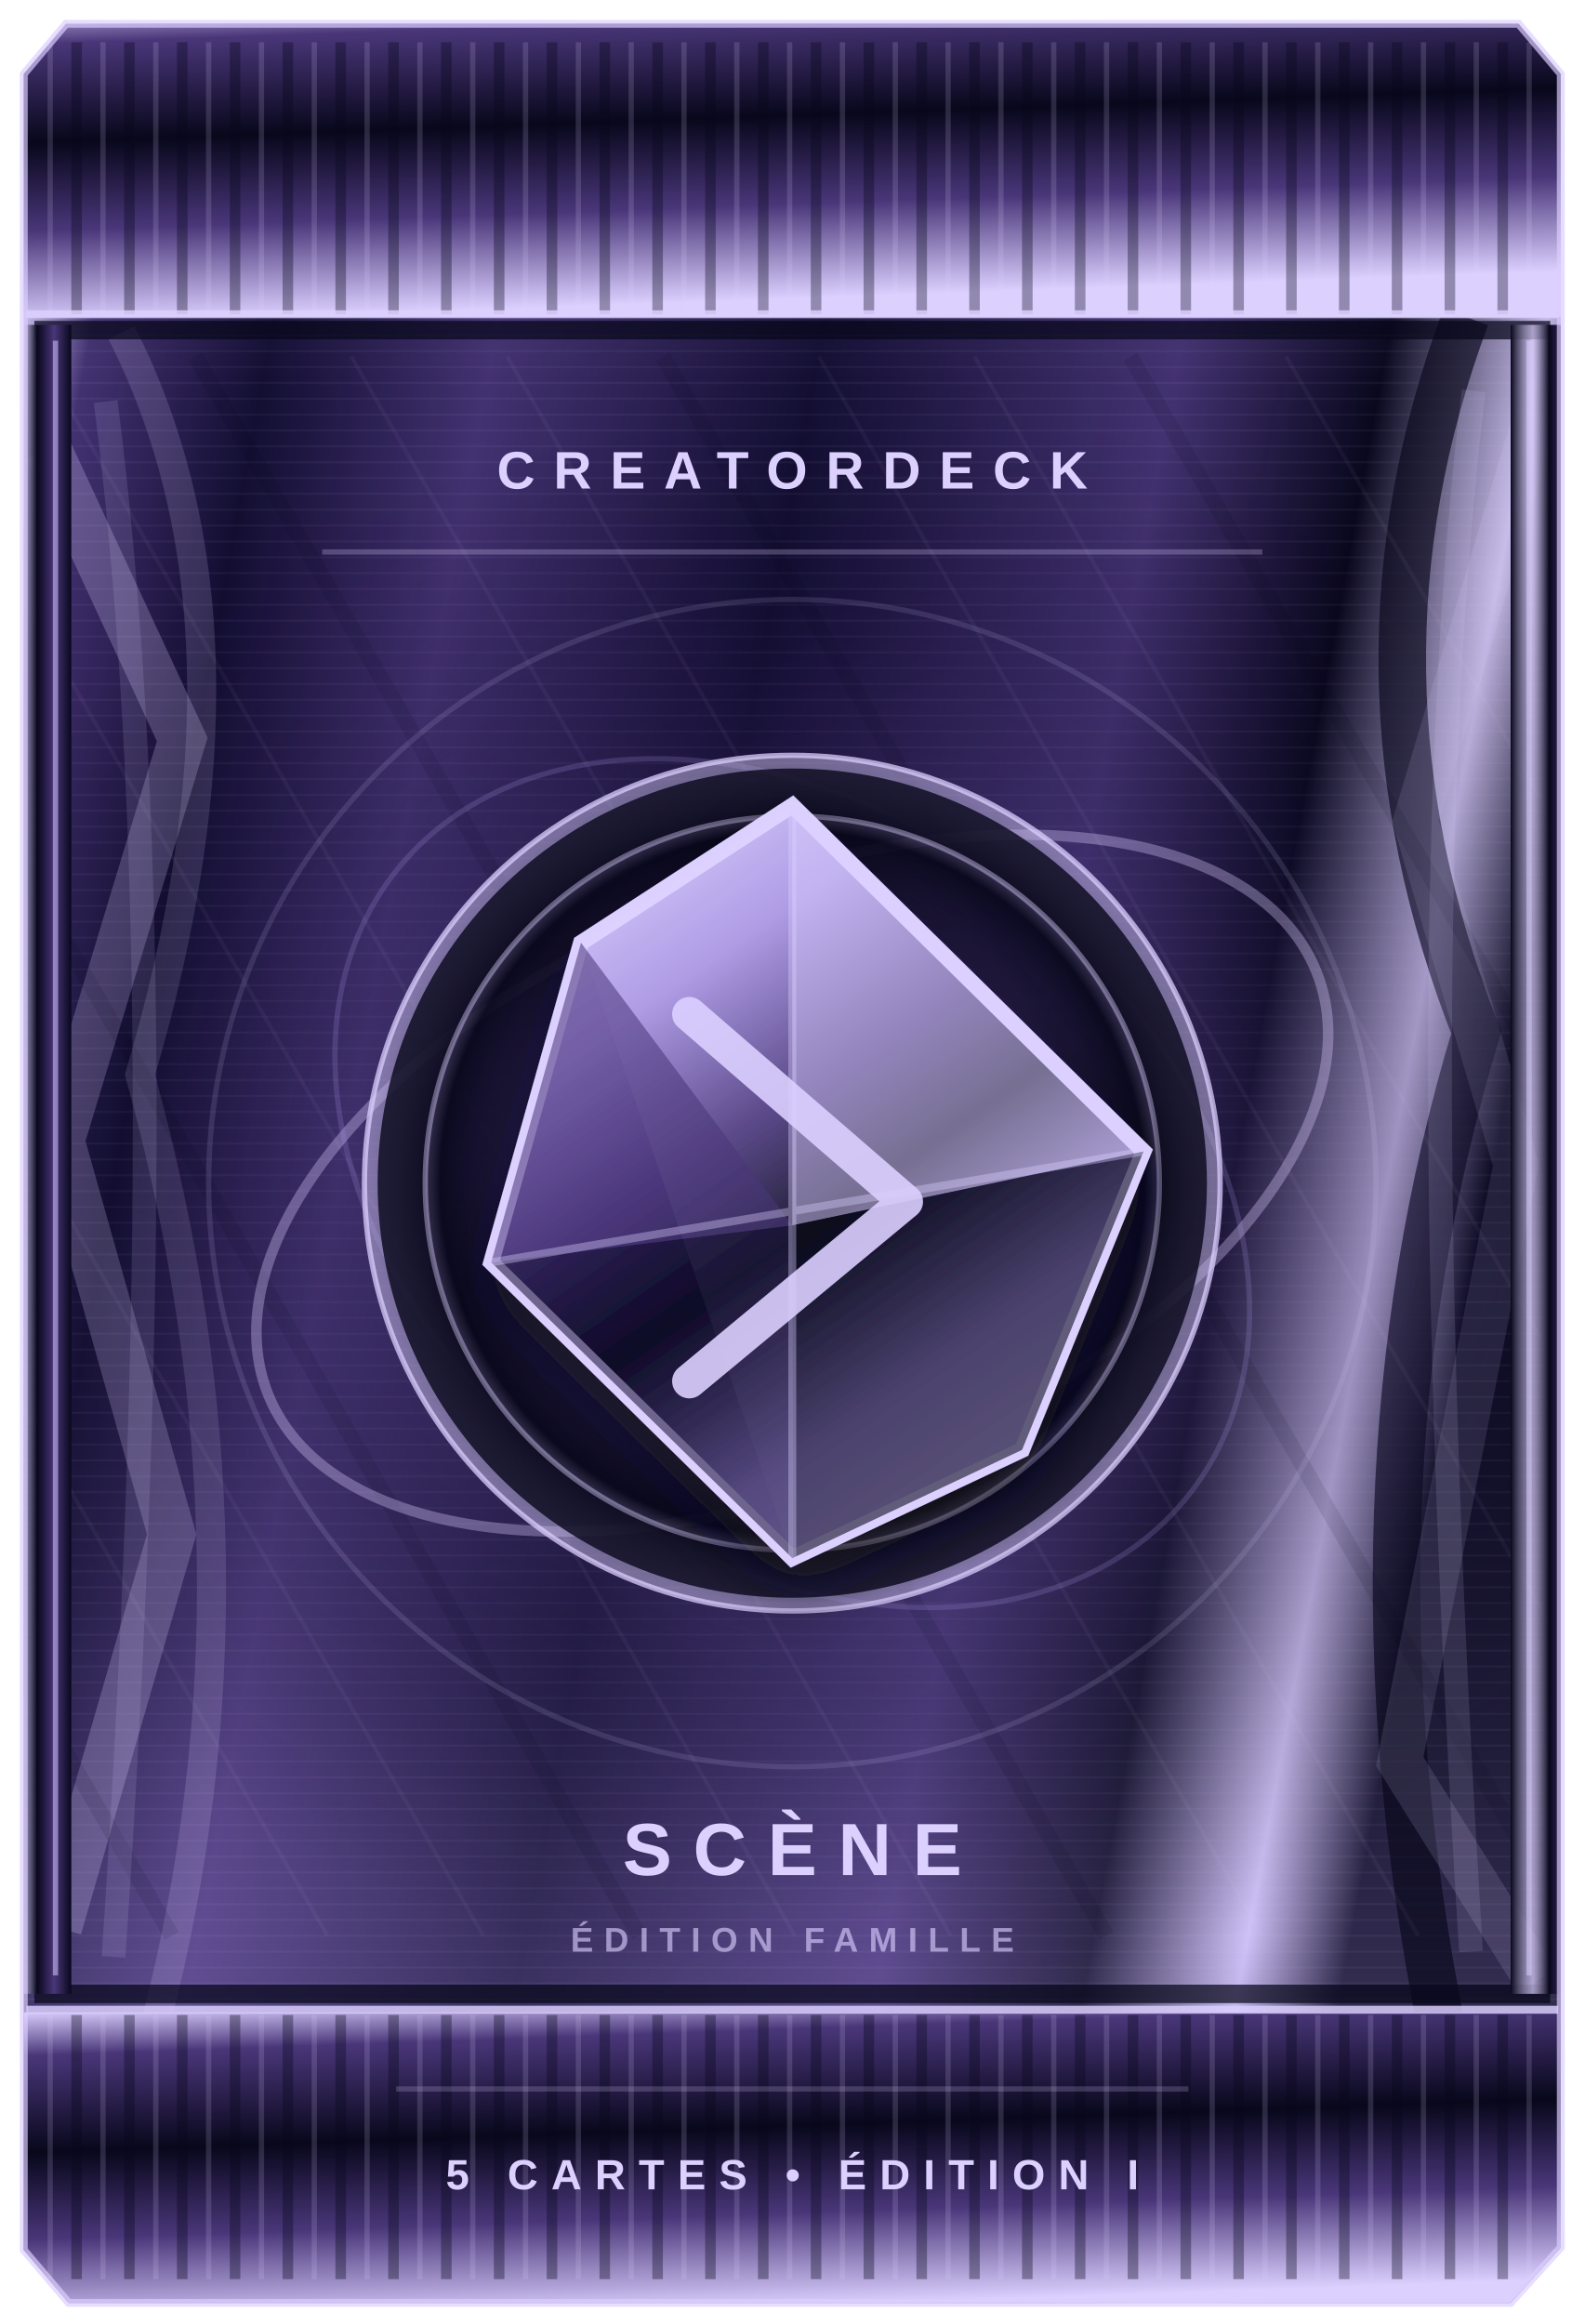
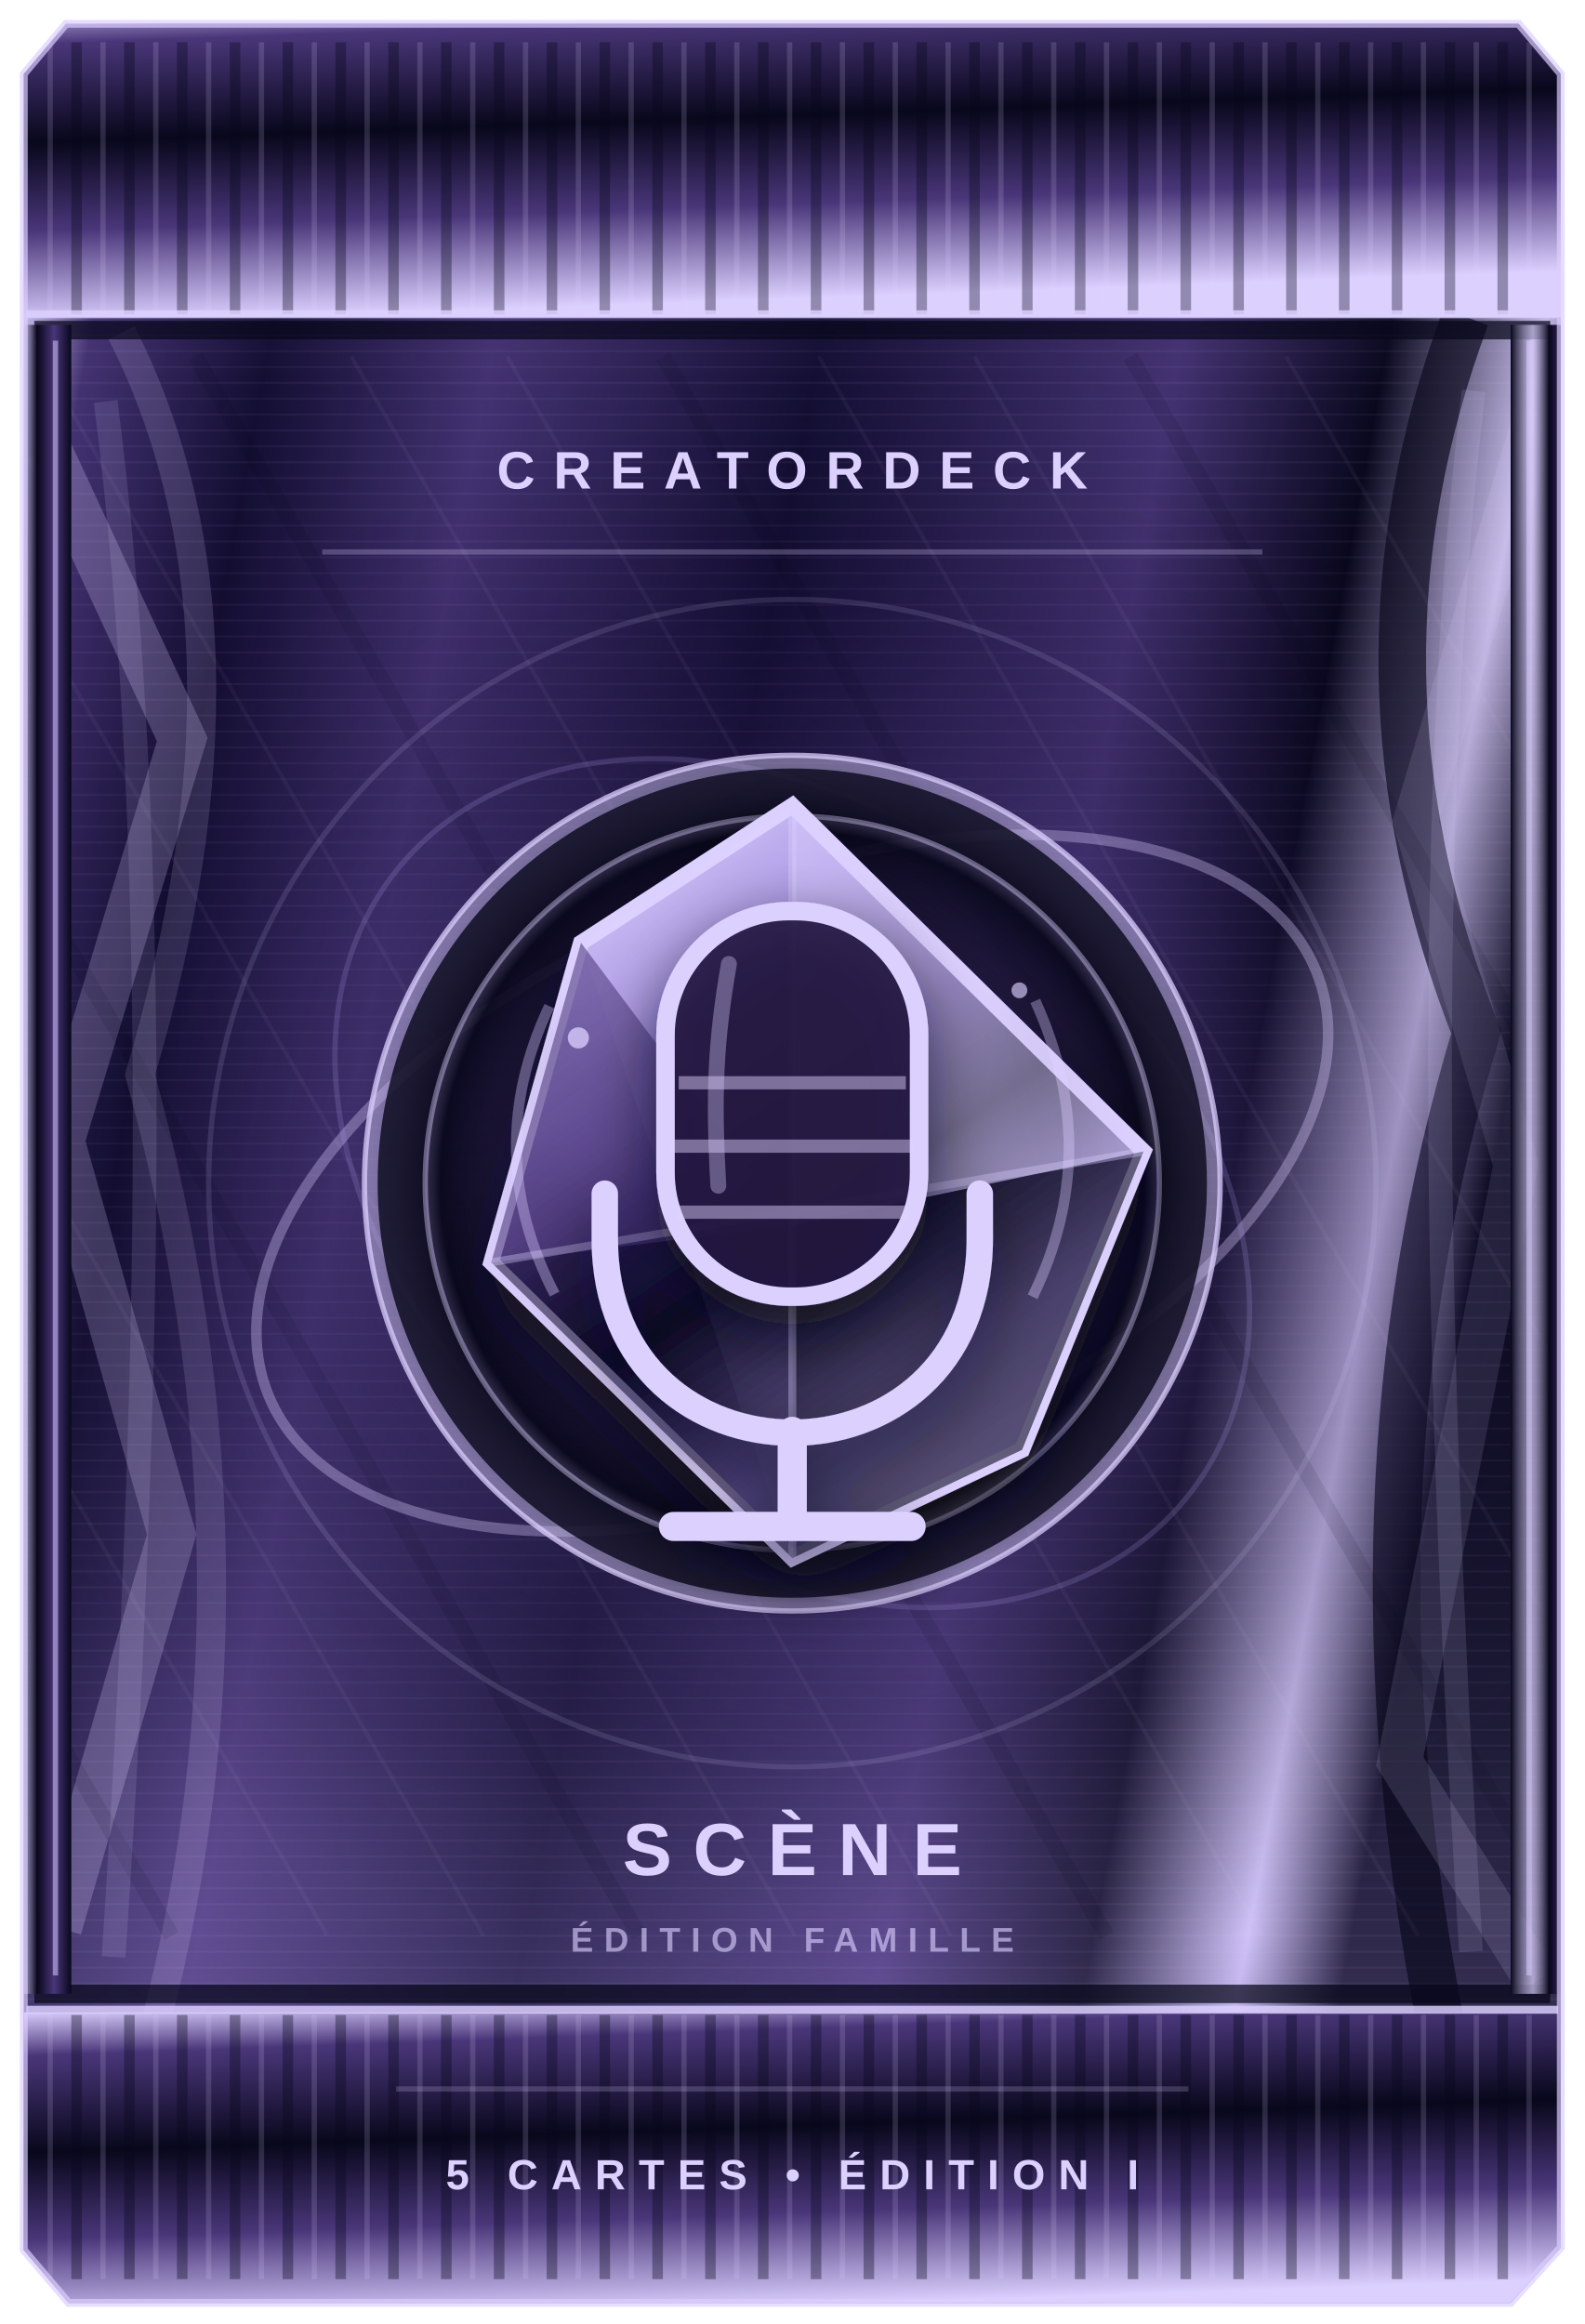
<svg xmlns="http://www.w3.org/2000/svg" width="600" height="880" viewBox="0 0 600 880">
  <defs>
    <clipPath id="foil">
      <path d="M25 9H575L591 28V851L572 872H26L9 852V28Z" />
    </clipPath>
    <linearGradient id="laminate" x1="0" y1="0" x2="1" y2=".27">
      <stop offset="0" stop-color="#08071b" />
      <stop offset=".055" stop-color="#dcd0ff" />
      <stop offset=".095" stop-color="#493679" />
      <stop offset=".2" stop-color="#130e32" />
      <stop offset=".33" stop-color="#493679" />
      <stop offset=".52" stop-color="#130e32" />
      <stop offset=".73" stop-color="#493679" />
      <stop offset=".85" stop-color="#08071b" />
      <stop offset=".94" stop-color="#dcd0ff" />
      <stop offset="1" stop-color="#08071b" />
    </linearGradient>
    <linearGradient id="vertical" x2="0" y2="1">
      <stop stop-color="#dcd0ff" stop-opacity=".34" />
      <stop offset=".17" stop-color="#130e32" stop-opacity=".12" />
      <stop offset=".51" stop-color="#08071b" stop-opacity=".1" />
      <stop offset=".83" stop-color="#a995e2" stop-opacity=".24" />
      <stop offset="1" stop-color="#08071b" stop-opacity=".7" />
    </linearGradient>
    <radialGradient id="core">
      <stop stop-color="#a995e2" stop-opacity=".56" />
      <stop offset=".32" stop-color="#493679" stop-opacity=".42" />
      <stop offset=".76" stop-color="#130e32" stop-opacity=".12" />
      <stop offset="1" stop-color="#08071b" stop-opacity="0" />
    </radialGradient>
    <radialGradient id="bezel">
      <stop stop-color="#dcd0ff" stop-opacity=".85" />
      <stop offset=".35" stop-color="#493679" stop-opacity=".7" />
      <stop offset=".82" stop-color="#08071b" stop-opacity=".94" />
      <stop offset="1" stop-color="#dcd0ff" stop-opacity=".45" />
    </radialGradient>
    <linearGradient id="metal" x1=".2" x2=".8" y1="0" y2="1">
      <stop stop-color="#dcd0ff" />
      <stop offset=".21" stop-color="#a995e2" />
      <stop offset=".4" stop-color="#493679" />
      <stop offset=".54" stop-color="#08071b" />
      <stop offset=".76" stop-color="#a995e2" />
      <stop offset="1" stop-color="#dcd0ff" />
    </linearGradient>
    <linearGradient id="weld" x2=".18" y2="1">
      <stop stop-color="#dcd0ff" />
      <stop offset=".14" stop-color="#493679" />
      <stop offset=".44" stop-color="#08071b" />
      <stop offset=".71" stop-color="#493679" />
      <stop offset="1" stop-color="#dcd0ff" />
    </linearGradient>
    <linearGradient id="side" x2="1" y2="0">
      <stop stop-color="#08071b" />
      <stop offset=".3" stop-color="#dcd0ff" stop-opacity=".7" />
      <stop offset=".52" stop-color="#08071b" />
      <stop offset=".76" stop-color="#493679" />
      <stop offset="1" stop-color="#08071b" />
    </linearGradient>
    <pattern id="brushed" width="4" height="12" patternUnits="userSpaceOnUse">
      <path d="M0 1H4 M0 7H4" stroke="#dcd0ff" stroke-opacity=".055" stroke-width=".7" />
    </pattern>
    <filter id="emboss" x="-25%" y="-25%" width="150%" height="150%">
      <feDropShadow dx="0" dy="9" stdDeviation="12" flood-color="#08071b" flood-opacity=".75" />
    </filter>
  </defs>
  <g clip-path="url(#foil)">
    <path d="M0 0H600V880H0Z" fill="url(#laminate)" />
    <path d="M0 0H600V880H0Z" fill="url(#vertical)" />
    <rect y="115" width="600" height="650" fill="url(#brushed)" />
    <path d="M46 126Q103 238 53 407Q104 592 59 766" stroke="#dcd0ff" stroke-width="11" stroke-opacity=".16" fill="none" />
    <path d="M555 120Q505 254 559 391Q506 566 546 769" stroke="#08071b" stroke-width="18" stroke-opacity=".65" fill="none" />
    <path d="M18 170L69 280L23 432L65 581L22 730" fill="none" stroke="#dcd0ff" stroke-opacity=".24" stroke-width="18" />
    <path d="M582 156L536 311L574 441L530 667L582 750" fill="none" stroke="#dcd0ff" stroke-opacity=".14" stroke-width="17" />
    <path d="M-50 148L700 148L595 757L0 757Z" fill="url(#core)" />
    <path d="M-280 135l345 598" stroke="#08071b" stroke-opacity="0.1" stroke-width="6" />
    <path d="M-221 135l345 598" stroke="#dcd0ff" stroke-opacity="0.046" stroke-width="1.5" />
    <path d="M-162 135l345 598" stroke="#dcd0ff" stroke-opacity="0.046" stroke-width="1.5" />
    <path d="M-103 135l345 598" stroke="#08071b" stroke-opacity="0.1" stroke-width="6" />
    <path d="M-44 135l345 598" stroke="#dcd0ff" stroke-opacity="0.046" stroke-width="1.5" />
    <path d="M15 135l345 598" stroke="#dcd0ff" stroke-opacity="0.046" stroke-width="1.5" />
    <path d="M74 135l345 598" stroke="#08071b" stroke-opacity="0.1" stroke-width="6" />
    <path d="M133 135l345 598" stroke="#dcd0ff" stroke-opacity="0.046" stroke-width="1.5" />
    <path d="M192 135l345 598" stroke="#dcd0ff" stroke-opacity="0.046" stroke-width="1.5" />
    <path d="M251 135l345 598" stroke="#08071b" stroke-opacity="0.1" stroke-width="6" />
    <path d="M310 135l345 598" stroke="#dcd0ff" stroke-opacity="0.046" stroke-width="1.5" />
    <path d="M369 135l345 598" stroke="#dcd0ff" stroke-opacity="0.046" stroke-width="1.5" />
    <path d="M428 135l345 598" stroke="#08071b" stroke-opacity="0.1" stroke-width="6" />
    <path d="M487 135l345 598" stroke="#dcd0ff" stroke-opacity="0.046" stroke-width="1.5" />
    <rect x="0" y="0" width="600" height="120" fill="url(#weld)" />
    <rect x="0" y="762" width="600" height="118" fill="url(#weld)" />
    <path d="M19 16v103 M19 763v100" stroke="#dcd0ff" stroke-opacity="0.16" stroke-width="2" />
    <path d="M29 16v103 M29 763v100" stroke="#08071b" stroke-opacity="0.35" stroke-width="4" />
    <path d="M39 16v103 M39 763v100" stroke="#dcd0ff" stroke-opacity="0.16" stroke-width="2" />
    <path d="M49 16v103 M49 763v100" stroke="#08071b" stroke-opacity="0.35" stroke-width="4" />
    <path d="M59 16v103 M59 763v100" stroke="#dcd0ff" stroke-opacity="0.16" stroke-width="2" />
    <path d="M69 16v103 M69 763v100" stroke="#08071b" stroke-opacity="0.35" stroke-width="4" />
    <path d="M79 16v103 M79 763v100" stroke="#dcd0ff" stroke-opacity="0.16" stroke-width="2" />
    <path d="M89 16v103 M89 763v100" stroke="#08071b" stroke-opacity="0.35" stroke-width="4" />
    <path d="M99 16v103 M99 763v100" stroke="#dcd0ff" stroke-opacity="0.16" stroke-width="2" />
    <path d="M109 16v103 M109 763v100" stroke="#08071b" stroke-opacity="0.35" stroke-width="4" />
    <path d="M119 16v103 M119 763v100" stroke="#dcd0ff" stroke-opacity="0.16" stroke-width="2" />
    <path d="M129 16v103 M129 763v100" stroke="#08071b" stroke-opacity="0.35" stroke-width="4" />
    <path d="M139 16v103 M139 763v100" stroke="#dcd0ff" stroke-opacity="0.16" stroke-width="2" />
    <path d="M149 16v103 M149 763v100" stroke="#08071b" stroke-opacity="0.35" stroke-width="4" />
    <path d="M159 16v103 M159 763v100" stroke="#dcd0ff" stroke-opacity="0.16" stroke-width="2" />
    <path d="M169 16v103 M169 763v100" stroke="#08071b" stroke-opacity="0.35" stroke-width="4" />
    <path d="M179 16v103 M179 763v100" stroke="#dcd0ff" stroke-opacity="0.16" stroke-width="2" />
    <path d="M189 16v103 M189 763v100" stroke="#08071b" stroke-opacity="0.35" stroke-width="4" />
    <path d="M199 16v103 M199 763v100" stroke="#dcd0ff" stroke-opacity="0.16" stroke-width="2" />
    <path d="M209 16v103 M209 763v100" stroke="#08071b" stroke-opacity="0.35" stroke-width="4" />
    <path d="M219 16v103 M219 763v100" stroke="#dcd0ff" stroke-opacity="0.16" stroke-width="2" />
    <path d="M229 16v103 M229 763v100" stroke="#08071b" stroke-opacity="0.35" stroke-width="4" />
    <path d="M239 16v103 M239 763v100" stroke="#dcd0ff" stroke-opacity="0.16" stroke-width="2" />
    <path d="M249 16v103 M249 763v100" stroke="#08071b" stroke-opacity="0.35" stroke-width="4" />
    <path d="M259 16v103 M259 763v100" stroke="#dcd0ff" stroke-opacity="0.16" stroke-width="2" />
    <path d="M269 16v103 M269 763v100" stroke="#08071b" stroke-opacity="0.35" stroke-width="4" />
    <path d="M279 16v103 M279 763v100" stroke="#dcd0ff" stroke-opacity="0.16" stroke-width="2" />
    <path d="M289 16v103 M289 763v100" stroke="#08071b" stroke-opacity="0.35" stroke-width="4" />
    <path d="M299 16v103 M299 763v100" stroke="#dcd0ff" stroke-opacity="0.16" stroke-width="2" />
    <path d="M309 16v103 M309 763v100" stroke="#08071b" stroke-opacity="0.35" stroke-width="4" />
    <path d="M319 16v103 M319 763v100" stroke="#dcd0ff" stroke-opacity="0.16" stroke-width="2" />
    <path d="M329 16v103 M329 763v100" stroke="#08071b" stroke-opacity="0.35" stroke-width="4" />
    <path d="M339 16v103 M339 763v100" stroke="#dcd0ff" stroke-opacity="0.16" stroke-width="2" />
    <path d="M349 16v103 M349 763v100" stroke="#08071b" stroke-opacity="0.35" stroke-width="4" />
    <path d="M359 16v103 M359 763v100" stroke="#dcd0ff" stroke-opacity="0.16" stroke-width="2" />
    <path d="M369 16v103 M369 763v100" stroke="#08071b" stroke-opacity="0.35" stroke-width="4" />
    <path d="M379 16v103 M379 763v100" stroke="#dcd0ff" stroke-opacity="0.16" stroke-width="2" />
    <path d="M389 16v103 M389 763v100" stroke="#08071b" stroke-opacity="0.35" stroke-width="4" />
    <path d="M399 16v103 M399 763v100" stroke="#dcd0ff" stroke-opacity="0.16" stroke-width="2" />
    <path d="M409 16v103 M409 763v100" stroke="#08071b" stroke-opacity="0.35" stroke-width="4" />
    <path d="M419 16v103 M419 763v100" stroke="#dcd0ff" stroke-opacity="0.16" stroke-width="2" />
    <path d="M429 16v103 M429 763v100" stroke="#08071b" stroke-opacity="0.35" stroke-width="4" />
    <path d="M439 16v103 M439 763v100" stroke="#dcd0ff" stroke-opacity="0.16" stroke-width="2" />
    <path d="M449 16v103 M449 763v100" stroke="#08071b" stroke-opacity="0.35" stroke-width="4" />
    <path d="M459 16v103 M459 763v100" stroke="#dcd0ff" stroke-opacity="0.16" stroke-width="2" />
    <path d="M469 16v103 M469 763v100" stroke="#08071b" stroke-opacity="0.35" stroke-width="4" />
    <path d="M479 16v103 M479 763v100" stroke="#dcd0ff" stroke-opacity="0.16" stroke-width="2" />
    <path d="M489 16v103 M489 763v100" stroke="#08071b" stroke-opacity="0.35" stroke-width="4" />
    <path d="M499 16v103 M499 763v100" stroke="#dcd0ff" stroke-opacity="0.16" stroke-width="2" />
    <path d="M509 16v103 M509 763v100" stroke="#08071b" stroke-opacity="0.35" stroke-width="4" />
    <path d="M519 16v103 M519 763v100" stroke="#dcd0ff" stroke-opacity="0.16" stroke-width="2" />
    <path d="M529 16v103 M529 763v100" stroke="#08071b" stroke-opacity="0.35" stroke-width="4" />
    <path d="M539 16v103 M539 763v100" stroke="#dcd0ff" stroke-opacity="0.16" stroke-width="2" />
    <path d="M549 16v103 M549 763v100" stroke="#08071b" stroke-opacity="0.35" stroke-width="4" />
    <path d="M559 16v103 M559 763v100" stroke="#dcd0ff" stroke-opacity="0.16" stroke-width="2" />
    <path d="M569 16v103 M569 763v100" stroke="#08071b" stroke-opacity="0.35" stroke-width="4" />
    <path d="M579 16v103 M579 763v100" stroke="#dcd0ff" stroke-opacity="0.16" stroke-width="2" />
    <path d="M10 119H590 M10 761H590" stroke="#dcd0ff" stroke-opacity=".83" stroke-width="3" />
    <path d="M13 125H587 M13 755H587" stroke="#08071b" stroke-opacity=".72" stroke-width="7" />
    <rect x="0" y="123" width="27" height="632" fill="url(#side)" />
    <rect x="572" y="123" width="28" height="632" fill="url(#side)" />
    <path d="M21 129V748 M579 129V748" stroke="#dcd0ff" stroke-opacity=".52" stroke-width="2" />
    <path d="M40 152Q68 369 43 741 M558 148Q533 354 557 739" stroke="#dcd0ff" stroke-opacity=".13" stroke-width="9" fill="none" />
    <g transform="translate(300 448)">
      <circle r="221" fill="none" stroke="#dcd0ff" stroke-opacity=".13" stroke-width="2" />
      <ellipse rx="214" ry="113" transform="rotate(-22)" fill="none" stroke="#dcd0ff" stroke-opacity=".34" stroke-width="4" />
      <ellipse rx="191" ry="139" transform="rotate(38)" fill="none" stroke="#a995e2" stroke-opacity=".21" stroke-width="2" />
      <circle r="162" fill="url(#bezel)" stroke="#dcd0ff" stroke-opacity=".74" stroke-width="2" />
      <circle r="148" fill="none" stroke="#08071b" stroke-opacity=".8" stroke-width="18" />
      <circle r="139" fill="none" stroke="#dcd0ff" stroke-opacity=".42" stroke-width="2" />
      <g filter="url(#emboss)">
        <path d="M0 -143L133 -12L87 101L0 142L-114 30L-80 -91Z" fill="url(#metal)" stroke="#dcd0ff" stroke-width="6" />
        <path d="M0 -143V142L-80 -91Z" fill="#dcd0ff" fill-opacity=".12" />
        <path d="M0 -143L133 -12L0 16Z" fill="#dcd0ff" fill-opacity=".52" />
        <path d="M0 16L133 -12L87 101L0 142Z" fill="#08071b" fill-opacity=".58" />
        <path d="M0 16L-114 30L0 142Z" fill="#130e32" fill-opacity=".55" />
        <path d="M-80 -91L0 16L-114 30Z" fill="#493679" fill-opacity=".56" />
        <path d="M0 -143V142 M-114 30L133 -12" stroke="#dcd0ff" stroke-opacity=".38" stroke-width="3" fill="none" />
      </g>
-       <path d="M-39 -64L43 7L-39 75" fill="none" stroke="#dcd0ff" stroke-opacity=".9" stroke-width="13" stroke-linecap="round" stroke-linejoin="round" />
+       <g filter="url(#emboss)">
+         <rect x="-48" y="-103" width="96" height="146" rx="47" fill="#271943" fill-opacity=".88" stroke="#dcd0ff" stroke-width="7" />
+         <path d="M-43 -38H43 M-46 -14H46 M-44 11H44" stroke="#dcd0ff" stroke-opacity=".46" stroke-width="5" />
+         <path d="M-71 4V21C-71 119 71 119 71 21V4" fill="none" stroke="#dcd0ff" stroke-width="10" stroke-linecap="round" />
+         <path d="M0 94V129 M-45 130H45" fill="none" stroke="#dcd0ff" stroke-width="11" stroke-linecap="round" />
+         <path d="M-24 -83C-29 -54 -30 -34 -28 1" fill="none" stroke="#dcd0ff" stroke-opacity=".34" stroke-width="6" stroke-linecap="round" />
+         <circle cx="-81" cy="-55" r="4" fill="#dcd0ff" fill-opacity=".75" />
+         <circle cx="86" cy="-73" r="3" fill="#dcd0ff" fill-opacity=".64" />
+         <path d="M-92 -67Q-118 -12 -90 42 M92 -69Q118 -12 91 43" stroke="#dcd0ff" stroke-opacity=".34" stroke-width="4" fill="none" />
+       </g>
    </g>
    <text x="300" y="185" fill="#dcd0ff" font-family="Arial,Helvetica,sans-serif" font-weight="800" font-size="20" letter-spacing="7" text-anchor="middle">CREATORDECK</text>
    <path d="M122 209H478" stroke="#dcd0ff" stroke-opacity=".26" stroke-width="2" />
    <text x="300" y="710" fill="#dcd0ff" font-family="Arial,Helvetica,sans-serif" font-weight="800" font-size="28" letter-spacing="8" text-anchor="middle">SCÈNE</text>
    <text x="300" y="739" fill="#dcd0ff" fill-opacity=".62" font-family="Arial,Helvetica,sans-serif" font-weight="700" font-size="13" letter-spacing="4" text-anchor="middle">ÉDITION FAMILLE</text>
    <path d="M150 791H450" stroke="#dcd0ff" stroke-opacity=".2" stroke-width="2" />
    <text x="300" y="829" fill="#dcd0ff" font-family="Arial,Helvetica,sans-serif" font-weight="800" font-size="16" letter-spacing="5" text-anchor="middle">5 CARTES • ÉDITION I</text>
  </g>
  <path d="M25 9H575L591 28V851L572 872H26L9 852V28Z" fill="none" stroke="#dcd0ff" stroke-opacity=".68" stroke-width="3" />
</svg>
